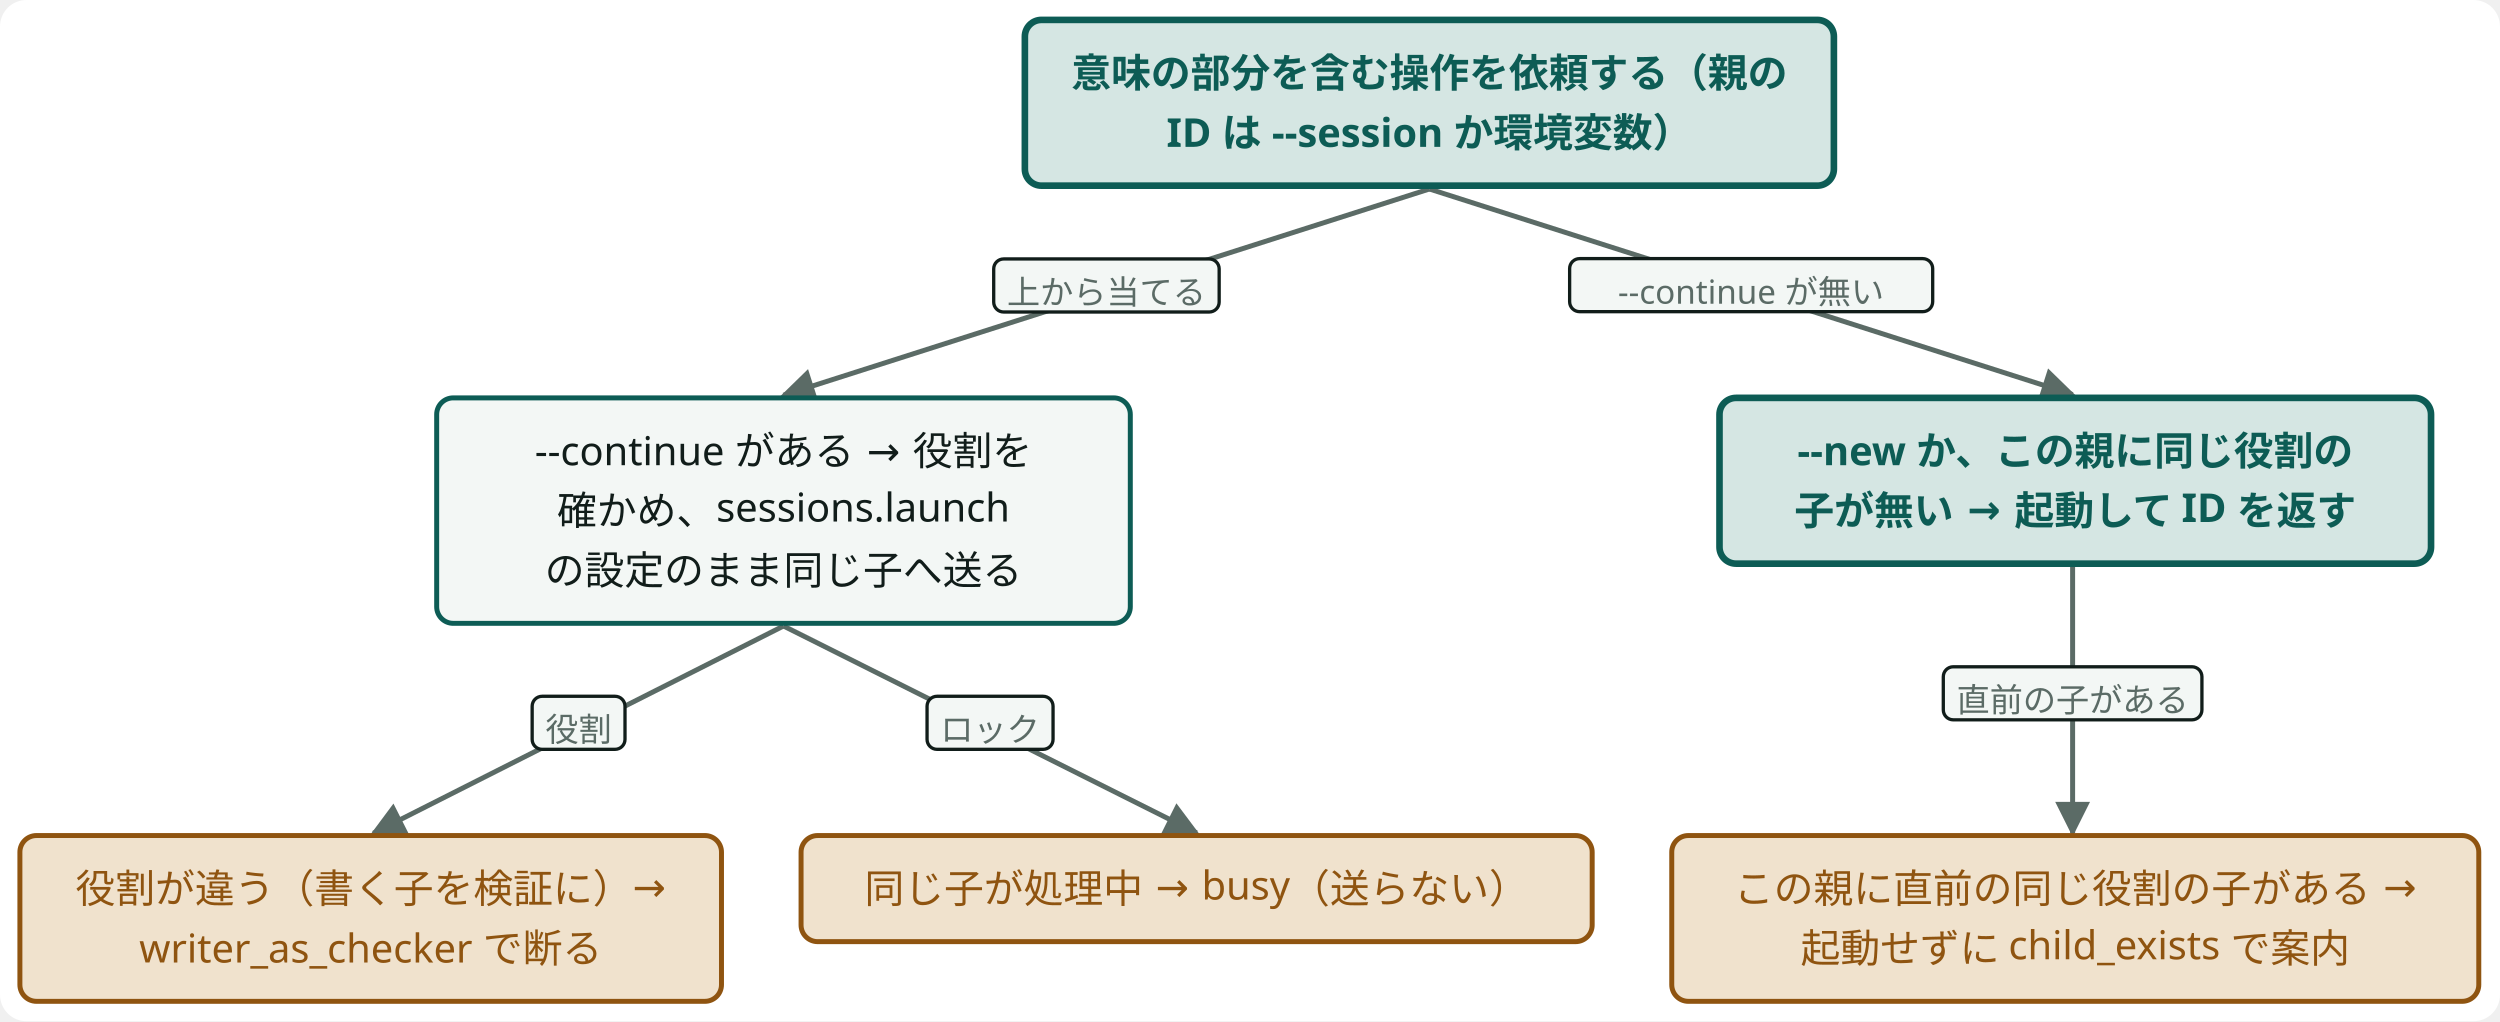
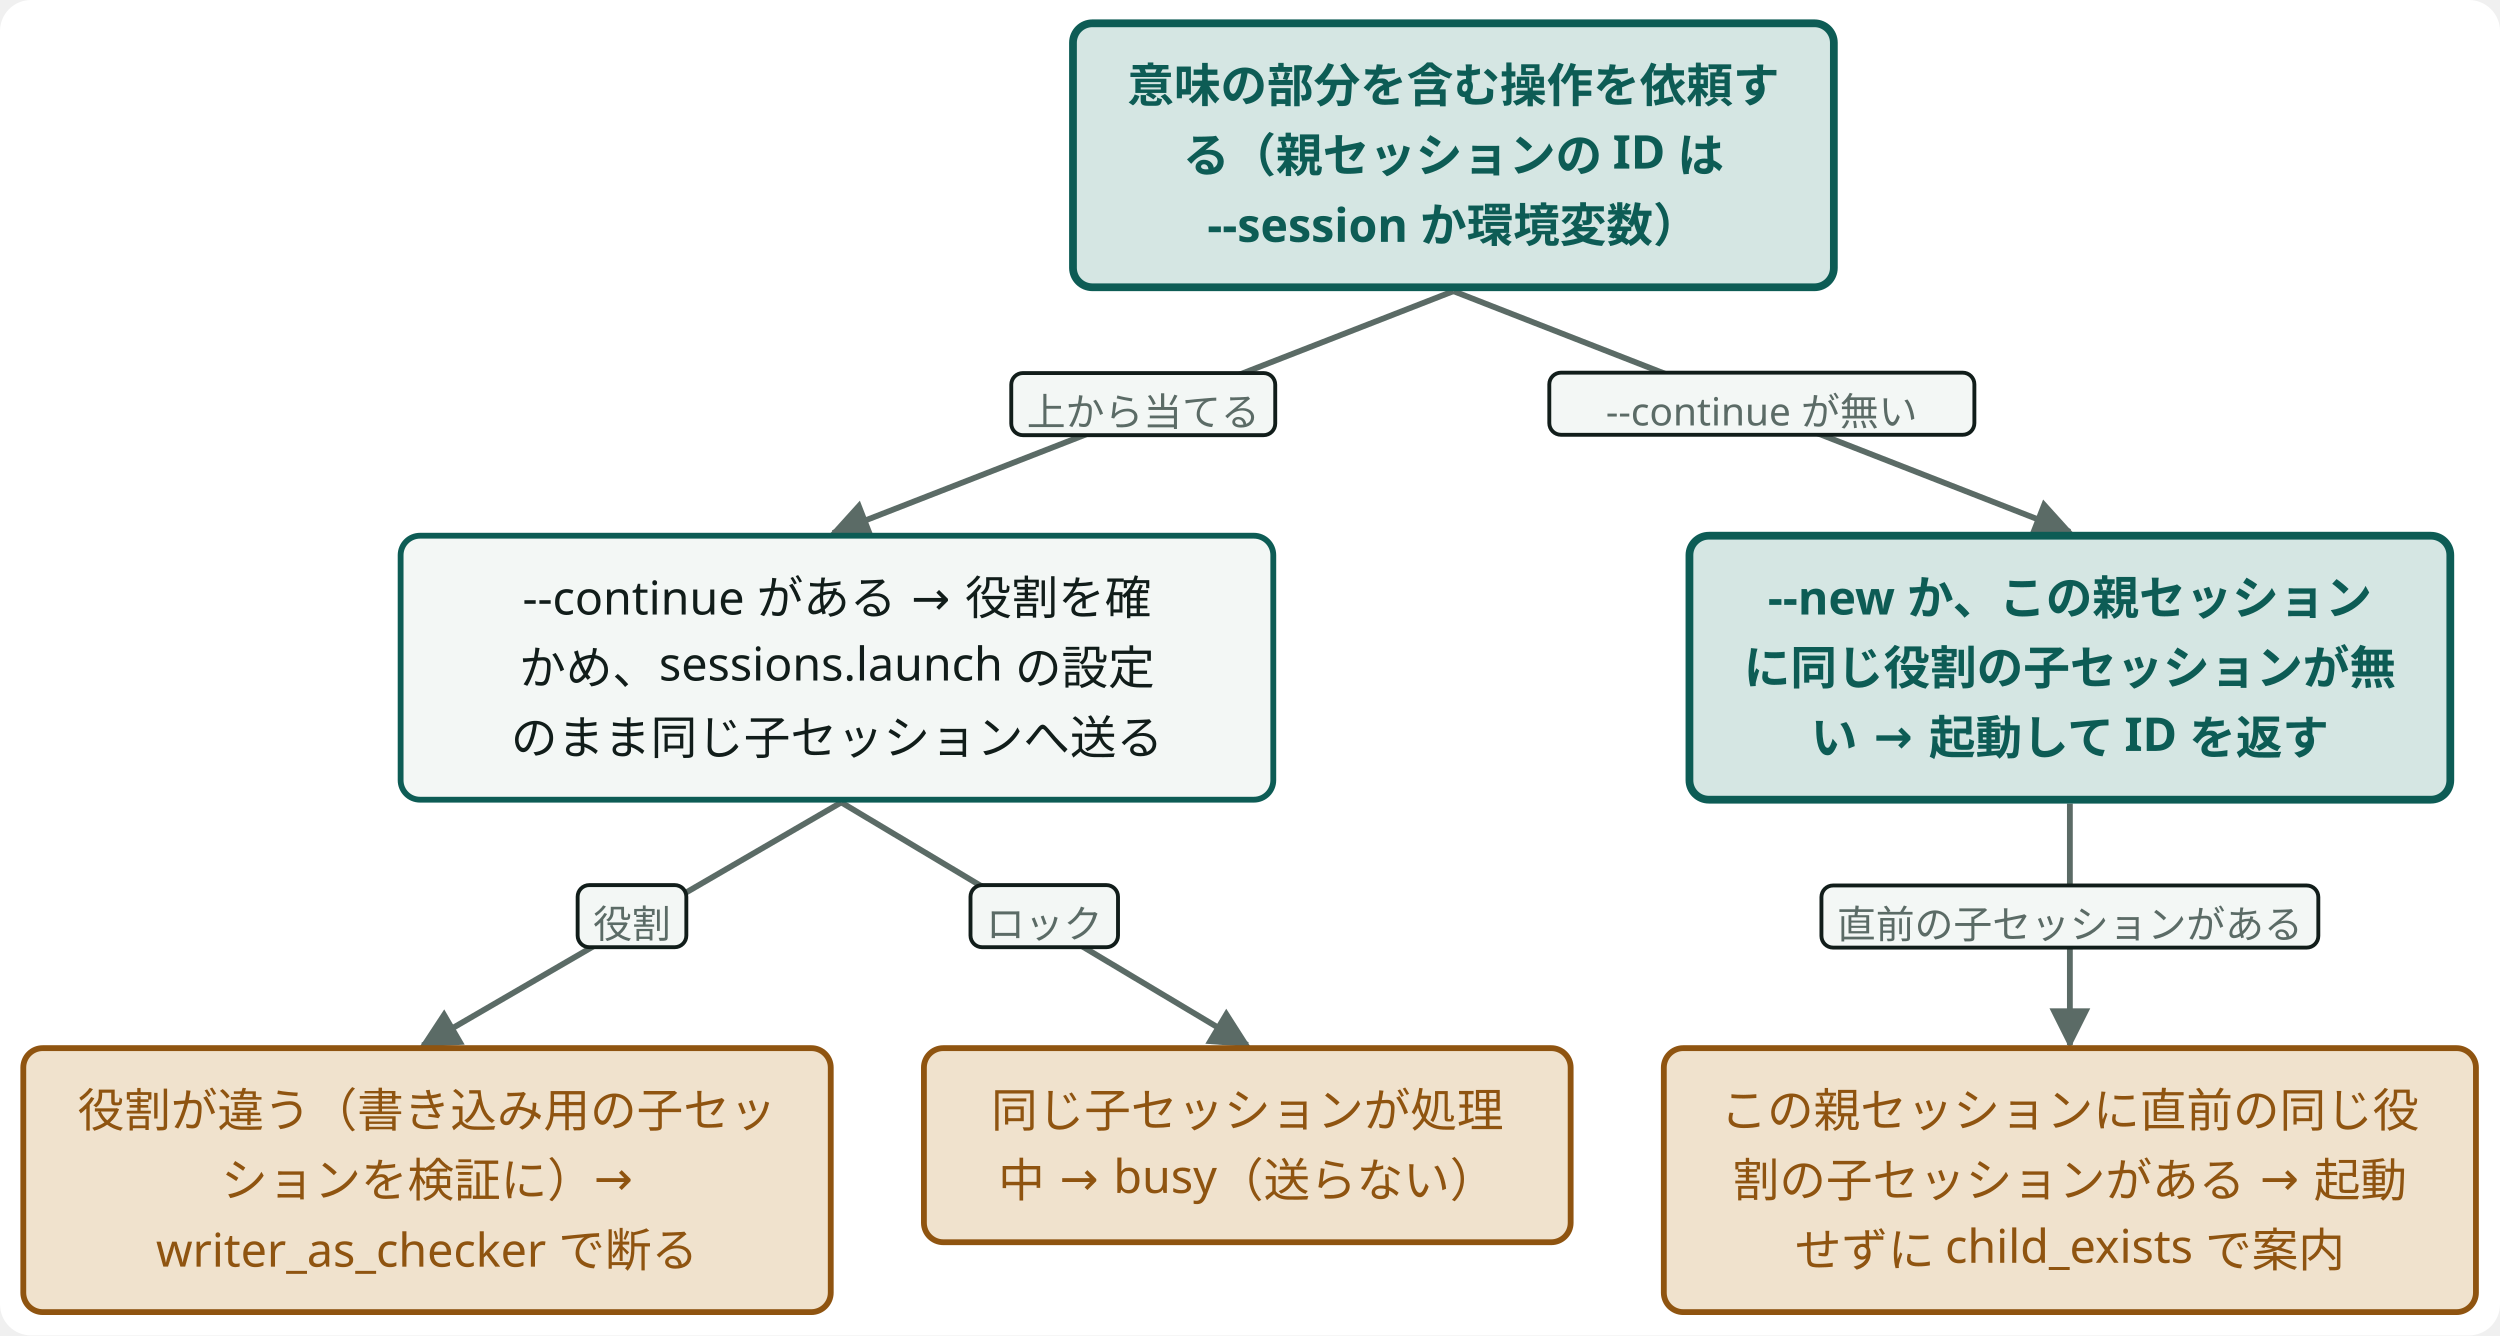
- <svg class="wf-fig dsvg" viewBox="0 0 754 308" width="754" height="308" role="img" style="min-width:603px">
-   <style data-dsvg="dark">.dsvg .canvas{fill:var(--dsvg-area-fill,#FFFFFF)}.dsvg .flow{stroke:var(--dsvg-ink-soft,#5B6B66)}.dsvg .badge{fill:var(--dsvg-box-fill,#F3F7F5);stroke:var(--dsvg-ink,#111D1A)}.dsvg .note.small{fill:var(--dsvg-ink-soft,#5B6B66);font-size:10px}.dsvg .box.focus{fill:var(--dsvg-accent-bg,#D5E6E3);stroke:var(--dsvg-accent,#0D5C55)}.dsvg .label.focus{fill:var(--dsvg-accent,#0D5C55);font-size:12px}.dsvg .box{fill:var(--dsvg-box-fill,#F3F7F5);stroke:var(--dsvg-accent,#0D5C55)}.dsvg .label{fill:var(--dsvg-ink,#111D1A);font-size:12px}.dsvg .box.warn{fill:var(--dsvg-warn-bg,#F0E2CD);stroke:var(--dsvg-warn,#8F5410)}.dsvg .label.warn{fill:var(--dsvg-warn,#8F5410);font-size:12px}.dsvg #dsvg-c7b82ddb-arrow-5B6B66 path{fill:var(--dsvg-ink-soft,#5B6B66)}@media (prefers-color-scheme:dark){:root:not([data-theme="light"]) .dsvg,.dsvg:root:not([data-theme="light"]){--dsvg-area-fill:#22302D;--dsvg-ink-soft:#9DADA8;--dsvg-box-fill:#16211E;--dsvg-ink:#E6EEEB;--dsvg-accent-bg:#173330;--dsvg-accent:#6CC9B8;--dsvg-warn-bg:#33281A;--dsvg-warn:#D9A35F}}:root[data-theme="dark"] .dsvg{--dsvg-area-fill:#22302D;--dsvg-ink-soft:#9DADA8;--dsvg-box-fill:#16211E;--dsvg-ink:#E6EEEB;--dsvg-accent-bg:#173330;--dsvg-accent:#6CC9B8;--dsvg-warn-bg:#33281A;--dsvg-warn:#D9A35F}</style>
+ <svg class="wf-fig dsvg" viewBox="0 0 644 344" width="644" height="344" role="img" style="min-width:516px">
+   <style data-dsvg="dark">.dsvg .canvas{fill:var(--dsvg-area-fill,#FFFFFF)}.dsvg .flow{stroke:var(--dsvg-ink-soft,#5B6B66)}.dsvg .badge{fill:var(--dsvg-box-fill,#F3F7F5);stroke:var(--dsvg-ink,#111D1A)}.dsvg .note.small{fill:var(--dsvg-ink-soft,#5B6B66);font-size:10px}.dsvg .box.focus{fill:var(--dsvg-accent-bg,#D5E6E3);stroke:var(--dsvg-accent,#0D5C55)}.dsvg .label.focus{fill:var(--dsvg-accent,#0D5C55);font-size:12px}.dsvg .box{fill:var(--dsvg-box-fill,#F3F7F5);stroke:var(--dsvg-accent,#0D5C55)}.dsvg .label{fill:var(--dsvg-ink,#111D1A);font-size:12px}.dsvg .box.warn{fill:var(--dsvg-warn-bg,#F0E2CD);stroke:var(--dsvg-warn,#8F5410)}.dsvg .label.warn{fill:var(--dsvg-warn,#8F5410);font-size:12px}.dsvg #dsvg-e148ed57-arrow-5B6B66 path{fill:var(--dsvg-ink-soft,#5B6B66)}@media (prefers-color-scheme:dark){:root:not([data-theme="light"]) .dsvg,.dsvg:root:not([data-theme="light"]){--dsvg-area-fill:#22302D;--dsvg-ink-soft:#9DADA8;--dsvg-box-fill:#16211E;--dsvg-ink:#E6EEEB;--dsvg-accent-bg:#173330;--dsvg-accent:#6CC9B8;--dsvg-warn-bg:#33281A;--dsvg-warn:#D9A35F}}:root[data-theme="dark"] .dsvg{--dsvg-area-fill:#22302D;--dsvg-ink-soft:#9DADA8;--dsvg-box-fill:#16211E;--dsvg-ink:#E6EEEB;--dsvg-accent-bg:#173330;--dsvg-accent:#6CC9B8;--dsvg-warn-bg:#33281A;--dsvg-warn:#D9A35F}</style>
  <defs data-dsvg="marker">
-     <marker id="dsvg-c7b82ddb-arrow-5B6B66" viewBox="0 0 10 10" refX="9" refY="5" markerWidth="7" markerHeight="7" orient="auto-start-reverse">
+     <marker id="dsvg-e148ed57-arrow-5B6B66" viewBox="0 0 10 10" refX="9" refY="5" markerWidth="7" markerHeight="7" orient="auto-start-reverse">
      <path d="M0,0 L10,5 L0,10 z" fill="#5B6B66" />
    </marker>
  </defs>
-   <rect data-dsvg="canvas" class="canvas" x="0.0" y="0.0" width="754.0" height="308.0" fill="#FFFFFF" rx="8" />
+   <rect data-dsvg="canvas" class="canvas" x="0.0" y="0.0" width="644.0" height="344.0" fill="#FFFFFF" rx="8" />
  <g transform="translate(6.0,6.0)">
-     <path class="flow" d="M425.1,51.0 L230.3,113.2" fill="none" stroke="#5B6B66" stroke-width="1.5" marker-end="url(#dsvg-c7b82ddb-arrow-5B6B66)" />
-     <rect class="badge" x="293.7" y="72.1" width="68.0" height="16.0" fill="#F3F7F5" stroke="#111D1A" stroke-width="1" rx="3" />
-     <text class="note small" x="327.7" y="85.7" text-anchor="middle" font-family="Noto Sans JP, Hiragino Kaku Gothic ProN, sans-serif" font-size="10" fill="#5B6B66">上から当てる</text>
-     <path class="flow" d="M230.3,182.8 L106.6,245.3" fill="none" stroke="#5B6B66" stroke-width="1.5" marker-end="url(#dsvg-c7b82ddb-arrow-5B6B66)" />
-     <rect class="badge" x="154.5" y="204.0" width="28.0" height="16.0" fill="#F3F7F5" stroke="#111D1A" stroke-width="1" rx="3" />
-     <text class="note small" x="168.5" y="217.6" text-anchor="middle" font-family="Noto Sans JP, Hiragino Kaku Gothic ProN, sans-serif" font-size="10" fill="#5B6B66">役割</text>
-     <path class="flow" d="M230.3,182.8 L354.9,245.2" fill="none" stroke="#5B6B66" stroke-width="1.5" marker-end="url(#dsvg-c7b82ddb-arrow-5B6B66)" />
-     <rect class="badge" x="273.6" y="204.0" width="38.0" height="16.0" fill="#F3F7F5" stroke="#111D1A" stroke-width="1" rx="3" />
-     <text class="note small" x="292.6" y="217.6" text-anchor="middle" font-family="Noto Sans JP, Hiragino Kaku Gothic ProN, sans-serif" font-size="10" fill="#5B6B66">ロック</text>
-     <path class="flow" d="M425.1,51.0 L619.1,113.0" fill="none" stroke="#5B6B66" stroke-width="1.5" marker-end="url(#dsvg-c7b82ddb-arrow-5B6B66)" />
-     <rect class="badge" x="467.4" y="72.0" width="109.5" height="16.0" fill="#F3F7F5" stroke="#111D1A" stroke-width="1" rx="3" />
-     <text class="note small" x="522.1" y="85.6" text-anchor="middle" font-family="Noto Sans JP, Hiragino Kaku Gothic ProN, sans-serif" font-size="10" fill="#5B6B66">--continue が無い</text>
-     <path class="flow" d="M619.1,165.0 L619.1,245.3" fill="none" stroke="#5B6B66" stroke-width="1.5" marker-end="url(#dsvg-c7b82ddb-arrow-5B6B66)" />
-     <rect class="badge" x="580.1" y="195.1" width="78.0" height="16.0" fill="#F3F7F5" stroke="#111D1A" stroke-width="1" rx="3" />
-     <text class="note small" x="619.1" y="208.7" text-anchor="middle" font-family="Noto Sans JP, Hiragino Kaku Gothic ProN, sans-serif" font-size="10" fill="#5B6B66">直前の子がある</text>
-     <g class="wf-node" transform="translate(303.1,0.0)">
+     <path class="flow" d="M368.4,69.0 L208.6,131.3" fill="none" stroke="#5B6B66" stroke-width="1.5" marker-end="url(#dsvg-e148ed57-arrow-5B6B66)" />
+     <rect class="badge" x="254.5" y="90.1" width="68.0" height="16.0" fill="#F3F7F5" stroke="#111D1A" stroke-width="1" rx="3" />
+     <text class="note small" x="288.5" y="103.7" text-anchor="middle" font-family="Noto Sans JP, Hiragino Kaku Gothic ProN, sans-serif" font-size="10" fill="#5B6B66">上から当てる</text>
+     <path class="flow" d="M210.7,200.7 L102.9,263.3" fill="none" stroke="#5B6B66" stroke-width="1.5" marker-end="url(#dsvg-e148ed57-arrow-5B6B66)" />
+     <rect class="badge" x="142.8" y="222.0" width="28.0" height="16.0" fill="#F3F7F5" stroke="#111D1A" stroke-width="1" rx="3" />
+     <text class="note small" x="156.8" y="235.6" text-anchor="middle" font-family="Noto Sans JP, Hiragino Kaku Gothic ProN, sans-serif" font-size="10" fill="#5B6B66">役割</text>
+     <path class="flow" d="M210.7,200.7 L315.3,263.2" fill="none" stroke="#5B6B66" stroke-width="1.5" marker-end="url(#dsvg-e148ed57-arrow-5B6B66)" />
+     <rect class="badge" x="244.0" y="222.0" width="38.0" height="16.0" fill="#F3F7F5" stroke="#111D1A" stroke-width="1" rx="3" />
+     <text class="note small" x="263.0" y="235.6" text-anchor="middle" font-family="Noto Sans JP, Hiragino Kaku Gothic ProN, sans-serif" font-size="10" fill="#5B6B66">ロック</text>
+     <path class="flow" d="M368.4,69.0 L527.2,131.0" fill="none" stroke="#5B6B66" stroke-width="1.5" marker-end="url(#dsvg-e148ed57-arrow-5B6B66)" />
+     <rect class="badge" x="393.1" y="90.0" width="109.5" height="16.0" fill="#F3F7F5" stroke="#111D1A" stroke-width="1" rx="3" />
+     <text class="note small" x="447.8" y="103.6" text-anchor="middle" font-family="Noto Sans JP, Hiragino Kaku Gothic ProN, sans-serif" font-size="10" fill="#5B6B66">--continue が無い</text>
+     <path class="flow" d="M527.2,201.0 L527.2,263.2" fill="none" stroke="#5B6B66" stroke-width="1.5" marker-end="url(#dsvg-e148ed57-arrow-5B6B66)" />
+     <rect class="badge" x="463.2" y="222.1" width="128.0" height="16.0" fill="#F3F7F5" stroke="#111D1A" stroke-width="1" rx="3" />
+     <text class="note small" x="527.2" y="235.7" text-anchor="middle" font-family="Noto Sans JP, Hiragino Kaku Gothic ProN, sans-serif" font-size="10" fill="#5B6B66">直前の子セッションがある</text>
+     <g class="wf-node" transform="translate(270.4,0.0)">
      <g class="svg-box" role="focus">
-         <rect class="box focus" x="0" y="0" width="244.0" height="50.0" fill="#D5E6E3" stroke="#0D5C55" stroke-width="2" rx="5" />
-         <text class="label focus" x="122.0" y="20.3" text-anchor="middle" font-weight="600" font-family="Noto Sans JP, Hiragino Kaku Gothic ProN, sans-serif" font-size="12" fill="#0D5C55">意味の部分を含む操作を依頼する（親の</text>
-         <text class="label focus" x="122.0" y="38.3" text-anchor="middle" font-weight="600" font-family="Noto Sans JP, Hiragino Kaku Gothic ProN, sans-serif" font-size="12" fill="#0D5C55">ID は --session か環境変数）</text>
+         <rect class="box focus" x="0" y="0" width="196.0" height="68.0" fill="#D5E6E3" stroke="#0D5C55" stroke-width="2" rx="5" />
+         <text class="label focus" x="98.0" y="20.3" text-anchor="middle" font-weight="600" font-family="Noto Sans JP, Hiragino Kaku Gothic ProN, sans-serif" font-size="12" fill="#0D5C55">意味の部分を含む操作を依頼す</text>
+         <text class="label focus" x="98.0" y="38.3" text-anchor="middle" font-weight="600" font-family="Noto Sans JP, Hiragino Kaku Gothic ProN, sans-serif" font-size="12" fill="#0D5C55">る（親セッションの ID は </text>
+         <text class="label focus" x="98.0" y="56.3" text-anchor="middle" font-weight="600" font-family="Noto Sans JP, Hiragino Kaku Gothic ProN, sans-serif" font-size="12" fill="#0D5C55">--session か環境変数）</text>
      </g>
    </g>
-     <g class="wf-node" transform="translate(125.7,114.0)">
+     <g class="wf-node" transform="translate(97.2,132.0)">
      <g class="svg-box" role="plain">
-         <rect class="box" x="0" y="0" width="209.2" height="68.0" fill="#F3F7F5" stroke="#0D5C55" stroke-width="1.5" rx="5" />
-         <text class="label" x="104.6" y="20.3" text-anchor="middle" font-weight="400" font-family="Noto Sans JP, Hiragino Kaku Gothic ProN, sans-serif" font-size="12" fill="#111D1A">--continue がある → 役割を</text>
-         <text class="label" x="104.6" y="38.3" text-anchor="middle" font-weight="400" font-family="Noto Sans JP, Hiragino Kaku Gothic ProN, sans-serif" font-size="12" fill="#111D1A">確かめ、sessions.launch </text>
-         <text class="label" x="104.6" y="56.3" text-anchor="middle" font-weight="400" font-family="Noto Sans JP, Hiragino Kaku Gothic ProN, sans-serif" font-size="12" fill="#111D1A">の設定のまま同じ子へ送る</text>
+         <rect class="box" x="0" y="0" width="224.8" height="68.0" fill="#F3F7F5" stroke="#0D5C55" stroke-width="1.5" rx="5" />
+         <text class="label" x="112.4" y="20.3" text-anchor="middle" font-weight="400" font-family="Noto Sans JP, Hiragino Kaku Gothic ProN, sans-serif" font-size="12" fill="#111D1A">--continue がある → 役割を確</text>
+         <text class="label" x="112.4" y="38.3" text-anchor="middle" font-weight="400" font-family="Noto Sans JP, Hiragino Kaku Gothic ProN, sans-serif" font-size="12" fill="#111D1A">かめ、sessions.launch の設定</text>
+         <text class="label" x="112.4" y="56.3" text-anchor="middle" font-weight="400" font-family="Noto Sans JP, Hiragino Kaku Gothic ProN, sans-serif" font-size="12" fill="#111D1A">のまま同じ子セッションへ送る</text>
      </g>
    </g>
-     <g class="wf-node" transform="translate(0.0,246.0)">
+     <g class="wf-node" transform="translate(0.0,264.0)">
      <g class="svg-box" role="warn">
-         <rect class="box warn" x="0" y="0" width="211.6" height="50.0" fill="#F0E2CD" stroke="#8F5410" stroke-width="1.5" rx="5" />
-         <text class="label warn" x="105.8" y="20.3" text-anchor="middle" font-weight="400" font-family="Noto Sans JP, Hiragino Kaku Gothic ProN, sans-serif" font-size="12" fill="#8F5410">役割が違う（書く子を検証に）→ </text>
-         <text class="label warn" x="105.8" y="38.3" text-anchor="middle" font-weight="400" font-family="Noto Sans JP, Hiragino Kaku Gothic ProN, sans-serif" font-size="12" fill="#8F5410">writer_as_checker で断る</text>
+         <rect class="box warn" x="0" y="0" width="208.0" height="68.0" fill="#F0E2CD" stroke="#8F5410" stroke-width="1.5" rx="5" />
+         <text class="label warn" x="104.0" y="20.3" text-anchor="middle" font-weight="400" font-family="Noto Sans JP, Hiragino Kaku Gothic ProN, sans-serif" font-size="12" fill="#8F5410">役割が違う（書き込み用の子セッ</text>
+         <text class="label warn" x="104.0" y="38.3" text-anchor="middle" font-weight="400" font-family="Noto Sans JP, Hiragino Kaku Gothic ProN, sans-serif" font-size="12" fill="#8F5410">ションを検証に）→ </text>
+         <text class="label warn" x="104.0" y="56.3" text-anchor="middle" font-weight="400" font-family="Noto Sans JP, Hiragino Kaku Gothic ProN, sans-serif" font-size="12" fill="#8F5410">writer_as_checker で断る</text>
      </g>
    </g>
-     <g class="wf-node" transform="translate(235.6,246.0)">
+     <g class="wf-node" transform="translate(232.0,264.0)">
      <g class="svg-box" role="warn">
-         <rect class="box warn" x="0" y="0" width="238.6" height="32.0" fill="#F0E2CD" stroke="#8F5410" stroke-width="1.5" rx="5" />
-         <text class="label warn" x="119.3" y="20.3" text-anchor="middle" font-weight="400" font-family="Noto Sans JP, Hiragino Kaku Gothic ProN, sans-serif" font-size="12" fill="#8F5410">同じ子が処理中 → busy（送らない）</text>
+         <rect class="box warn" x="0" y="0" width="166.6" height="50.0" fill="#F0E2CD" stroke="#8F5410" stroke-width="1.5" rx="5" />
+         <text class="label warn" x="83.3" y="20.3" text-anchor="middle" font-weight="400" font-family="Noto Sans JP, Hiragino Kaku Gothic ProN, sans-serif" font-size="12" fill="#8F5410">同じ子セッションが処理</text>
+         <text class="label warn" x="83.3" y="38.3" text-anchor="middle" font-weight="400" font-family="Noto Sans JP, Hiragino Kaku Gothic ProN, sans-serif" font-size="12" fill="#8F5410">中 → busy（送らない）</text>
      </g>
    </g>
-     <g class="wf-node" transform="translate(512.6,114.0)">
+     <g class="wf-node" transform="translate(429.2,132.0)">
      <g class="svg-box" role="focus">
-         <rect class="box focus" x="0" y="0" width="214.6" height="50.0" fill="#D5E6E3" stroke="#0D5C55" stroke-width="2" rx="5" />
-         <text class="label focus" x="107.3" y="20.3" text-anchor="middle" font-weight="600" font-family="Noto Sans JP, Hiragino Kaku Gothic ProN, sans-serif" font-size="12" fill="#0D5C55">--new か、この親に同じ役割の</text>
-         <text class="label focus" x="107.3" y="38.3" text-anchor="middle" font-weight="600" font-family="Noto Sans JP, Hiragino Kaku Gothic ProN, sans-serif" font-size="12" fill="#0D5C55">子が無い → 起動して ID を返す</text>
+         <rect class="box focus" x="0" y="0" width="196.0" height="68.0" fill="#D5E6E3" stroke="#0D5C55" stroke-width="2" rx="5" />
+         <text class="label focus" x="98.0" y="20.3" text-anchor="middle" font-weight="600" font-family="Noto Sans JP, Hiragino Kaku Gothic ProN, sans-serif" font-size="12" fill="#0D5C55">--new か、この親セッション</text>
+         <text class="label focus" x="98.0" y="38.3" text-anchor="middle" font-weight="600" font-family="Noto Sans JP, Hiragino Kaku Gothic ProN, sans-serif" font-size="12" fill="#0D5C55">に同じ役割の子セッションが無</text>
+         <text class="label focus" x="98.0" y="56.3" text-anchor="middle" font-weight="600" font-family="Noto Sans JP, Hiragino Kaku Gothic ProN, sans-serif" font-size="12" fill="#0D5C55">い → 起動して ID を返す</text>
      </g>
    </g>
-     <g class="wf-node" transform="translate(498.2,246.0)">
+     <g class="wf-node" transform="translate(422.6,264.0)">
      <g class="svg-box" role="warn">
-         <rect class="box warn" x="0" y="0" width="243.4" height="50.0" fill="#F0E2CD" stroke="#8F5410" stroke-width="1.5" rx="5" />
-         <text class="label warn" x="121.7" y="20.3" text-anchor="middle" font-weight="400" font-family="Noto Sans JP, Hiragino Kaku Gothic ProN, sans-serif" font-size="12" fill="#8F5410">この親に直前の同じ役割の子がある → </text>
-         <text class="label warn" x="121.7" y="38.3" text-anchor="middle" font-weight="400" font-family="Noto Sans JP, Hiragino Kaku Gothic ProN, sans-serif" font-size="12" fill="#8F5410">起動せずに child_exists で案内</text>
+         <rect class="box warn" x="0" y="0" width="209.2" height="68.0" fill="#F0E2CD" stroke="#8F5410" stroke-width="1.5" rx="5" />
+         <text class="label warn" x="104.6" y="20.3" text-anchor="middle" font-weight="400" font-family="Noto Sans JP, Hiragino Kaku Gothic ProN, sans-serif" font-size="12" fill="#8F5410">この親セッションに直前の同じ役</text>
+         <text class="label warn" x="104.6" y="38.3" text-anchor="middle" font-weight="400" font-family="Noto Sans JP, Hiragino Kaku Gothic ProN, sans-serif" font-size="12" fill="#8F5410">割の子セッションがある → 起動</text>
+         <text class="label warn" x="104.6" y="56.3" text-anchor="middle" font-weight="400" font-family="Noto Sans JP, Hiragino Kaku Gothic ProN, sans-serif" font-size="12" fill="#8F5410">せずに child_exists で案内</text>
      </g>
    </g>
  </g>
</svg>
